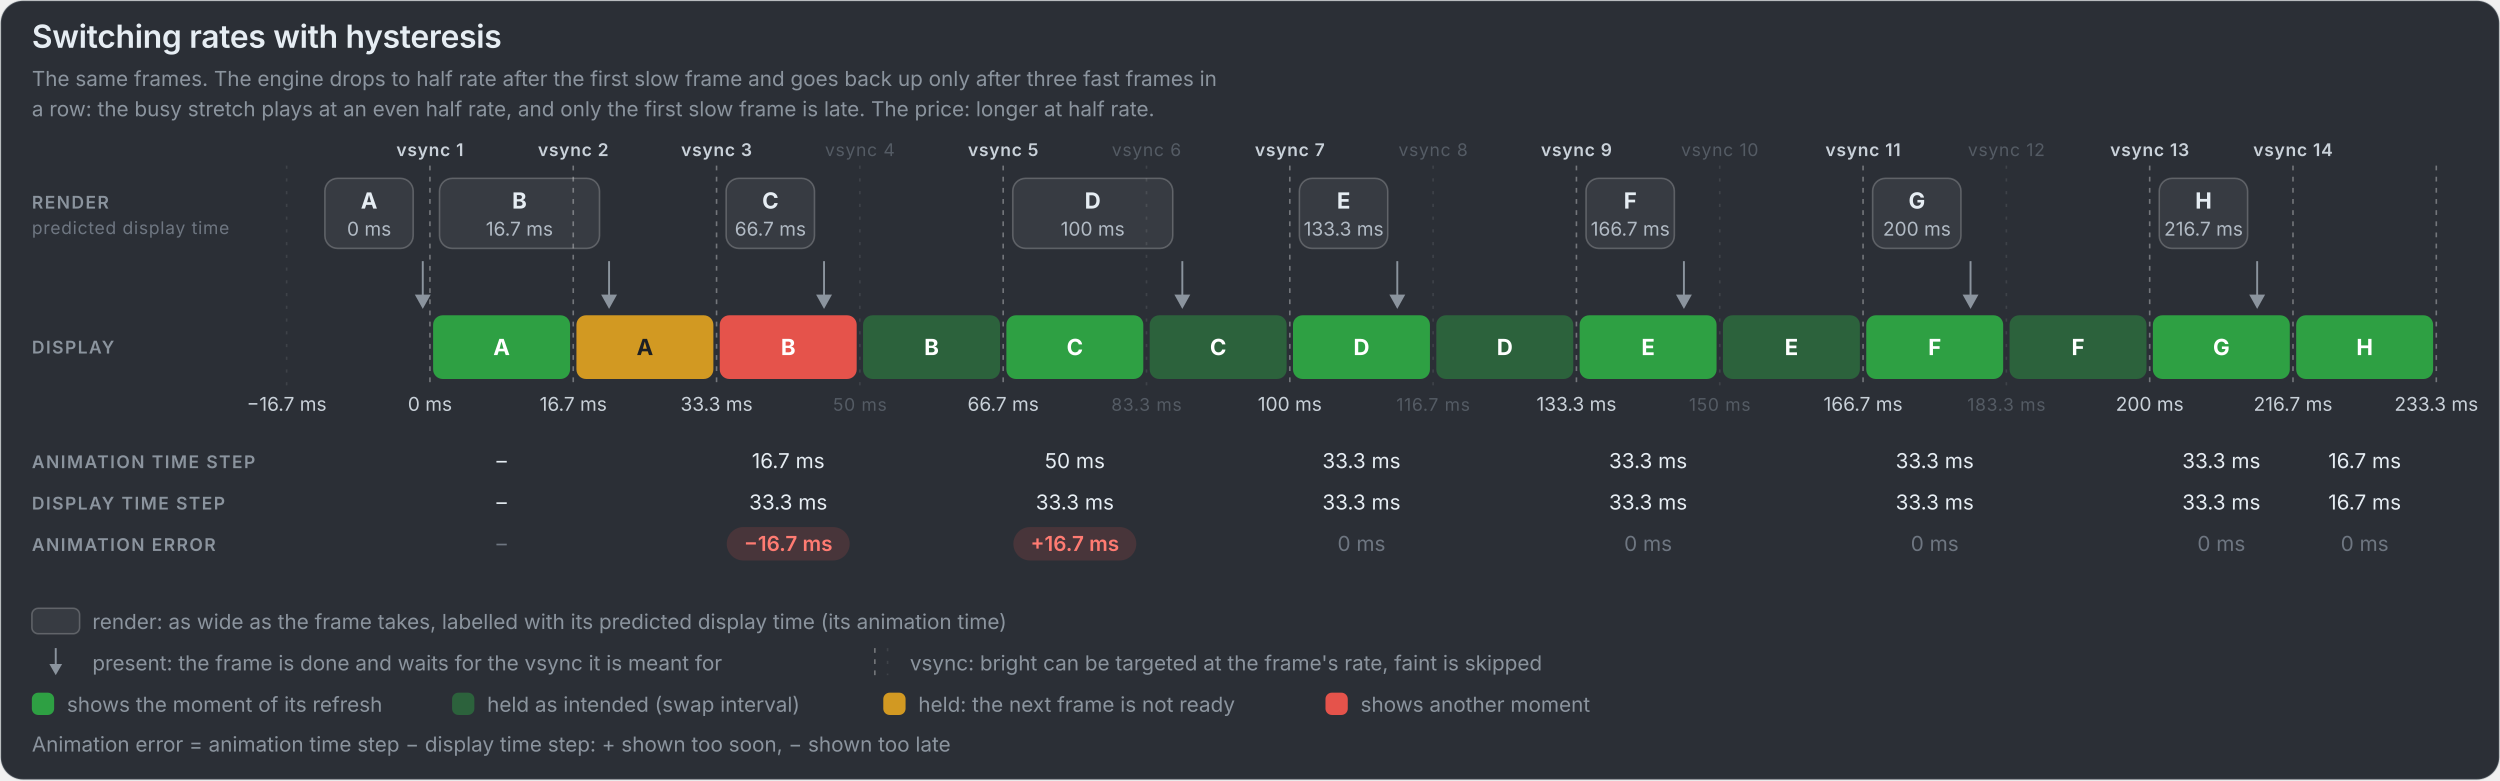
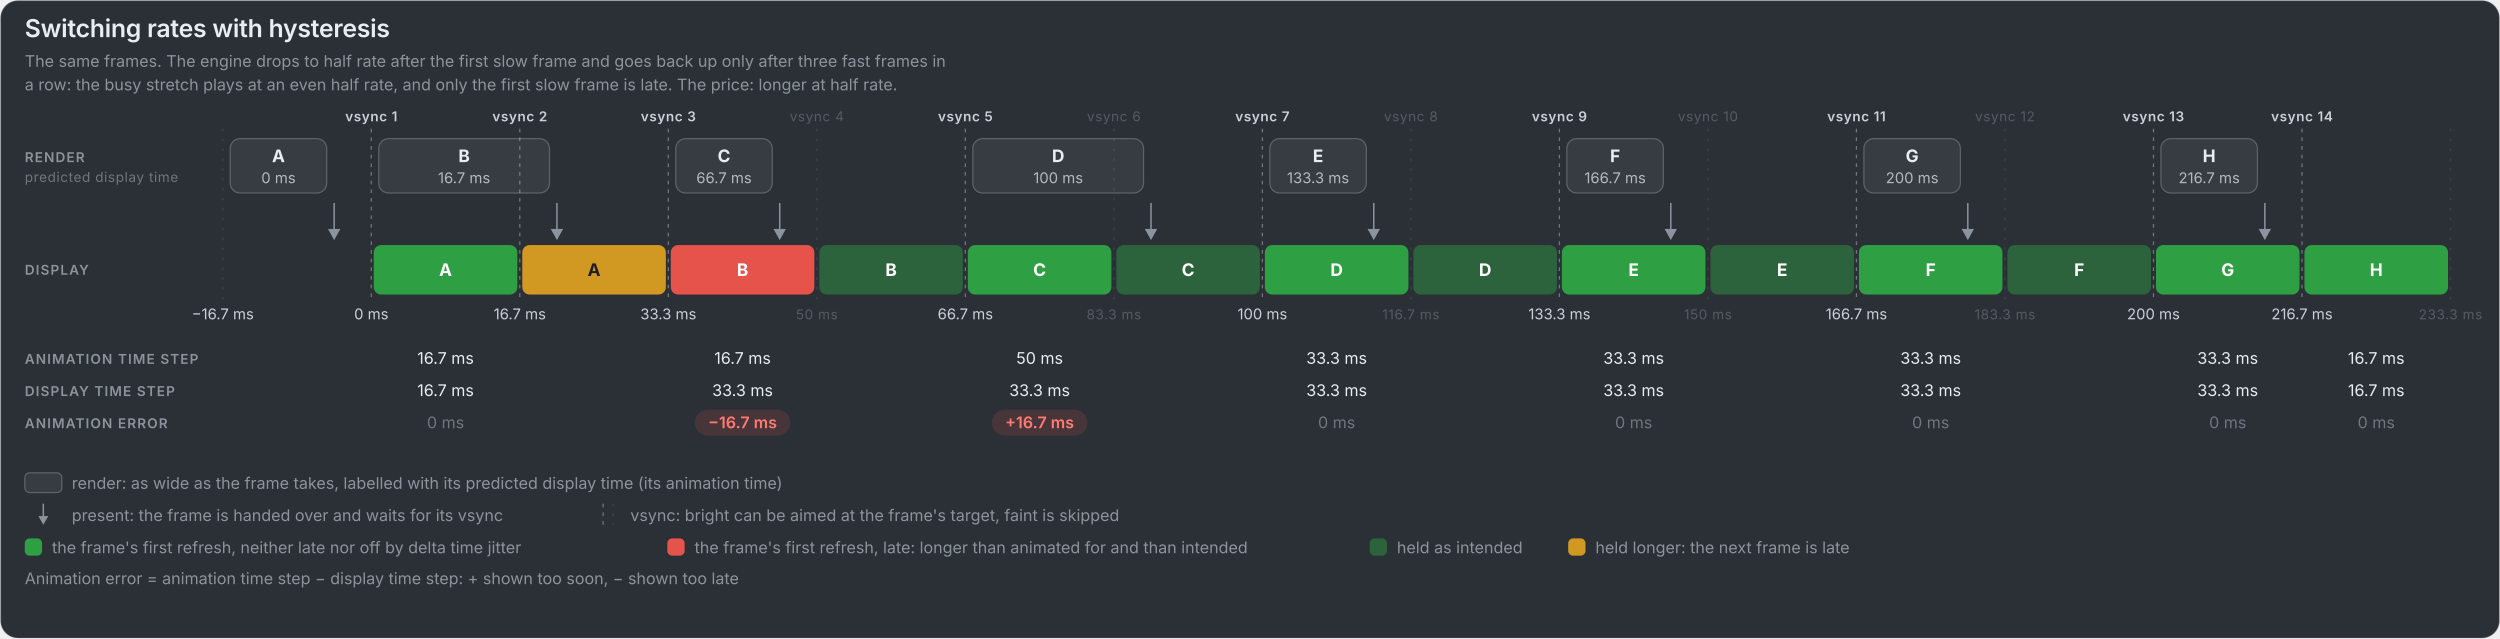
- <svg xmlns="http://www.w3.org/2000/svg" width="1570" height="490" viewBox="0 0 1570 490" role="img" aria-label="Switching rates with hysteresis">
+ <svg xmlns="http://www.w3.org/2000/svg" width="2020" height="516" viewBox="0 0 2020 516" role="img" aria-label="Switching rates with hysteresis">
  <style>
  text { font-family: "Segoe UI Variable Text", "Segoe UI", Inter, system-ui, -apple-system, "Helvetica Neue", Arial, sans-serif;
         font-size: 13px; fill: #e6edf3; font-variant-numeric: tabular-nums; }
  .card { fill: #1f242b; fill-opacity: 0.94; stroke: #8b949e; stroke-opacity: 0.25; stroke-width: 1; }
  .title { font-size: 20px; font-weight: 600; letter-spacing: -0.01em; }
  .sub { fill: #8b949e; }
  .label { font-size: 11px; font-weight: 600; letter-spacing: 0.08em; fill: #8b949e; }
  .vsync-n { font-size: 11px; fill: #6e7681; letter-spacing: 0.04em; }
  .axis { font-size: 12px; fill: #c9d1d9; }
  .vsync { stroke: #ffffff; stroke-opacity: 0.34; stroke-width: 1; stroke-dasharray: 3 4; }
  .vsync-skip { stroke: #ffffff; stroke-opacity: 0.09; stroke-width: 1; stroke-dasharray: 2 6; }
  .vsync-target { font-size: 11px; font-weight: 600; fill: #c9d1d9; letter-spacing: 0.04em; }
  .vsync-n-skip { font-size: 11px; fill: #545b64; letter-spacing: 0.04em; }
  .box { fill: #ffffff; fill-opacity: 0.06; stroke: #ffffff; stroke-opacity: 0.22; stroke-width: 1; }
  .frame { font-size: 14px; font-weight: 700; }
  .box-time { fill: #b1bac4; font-size: 12px; }
  .arrow { stroke: #8b949e; stroke-width: 1.2; }
  .arrowhead { fill: #8b949e; }
  .ok { fill: #2ea043; }
  .hold { fill: #2ea043; fill-opacity: 0.45; }
  .again { fill: #d29922; }
  .off { fill: #e5534b; }
+   .off-jitter { fill: #e3b341; }
  .cell-text { font-size: 14px; font-weight: 700; fill: #ffffff; }
  .dark-text { fill: #1c1f24; }
  .zero { fill: #6e7681; }
  .err { fill: #ff7b72; font-weight: 600; }
  .err-pill { fill: #e5534b; fill-opacity: 0.16; }
+   .err-jitter { fill: #e3b341; font-weight: 600; }
+   .err-pill-jitter { fill: #e3b341; fill-opacity: 0.16; }
  .neutral { fill: #3d444d; }
  .lane { font-size: 15px; font-weight: 600; }
  .same { fill: #7ee787; font-weight: 600; }
+ 
+   .tile { fill: #ffffff; fill-opacity: 0.05; stroke: #ffffff; stroke-opacity: 0.12; stroke-width: 1; }
+   .tile-value { font-size: 20px; font-weight: 600; }
+   .grid { stroke: #ffffff; stroke-opacity: 0.1; stroke-width: 1; }
+   .zero-line { stroke: #ffffff; stroke-opacity: 0.45; stroke-width: 1; }
+   .bar { fill: #e5534b; }
+   .display-line { stroke: #2ea043; stroke-width: 2; fill: none; }
+   .step-line { stroke: #58a6ff; stroke-width: 1.2; fill: none; stroke-linejoin: round; }
+   .strip-a { fill: #6e7681; }
+   .strip-b { fill: #adbac7; }
+   .average-line { stroke: #d29922; stroke-width: 1.5; stroke-dasharray: 6 4; }
+   .average-text { fill: #d29922; font-size: 12px; }
+ 
+   .band { fill: #ffffff; fill-opacity: 0.06; }
+   .error-refresh { stroke: #d29922; stroke-opacity: 0.8; stroke-width: 1; stroke-dasharray: 3 4; }
+   .error-refresh-text { font-size: 11px; fill: #d29922; letter-spacing: 0.04em; }
+   .held { stroke: #2ea043; stroke-width: 2.5; fill: none; }
+   .held-late { stroke: #e5534b; stroke-width: 2.5; fill: none; }
+   .bar-range { fill: #e5534b; fill-opacity: 0.3; }
+   .static-band { fill: #a371f7; fill-opacity: 0.14; }
+   .static-text { font-size: 11px; fill: #a371f7; letter-spacing: 0.04em; }
+   .strip-static-a { fill: #a371f7; fill-opacity: 0.55; }
+   .strip-static-b { fill: #a371f7; fill-opacity: 0.85; }
+   .held-older { stroke: #db61a2; stroke-width: 2.5; fill: none; }
+   .held-dropped { stroke: #f0883e; stroke-width: 2.5; fill: none; }
+   .held-unknown { stroke: #768390; stroke-width: 2.5; stroke-dasharray: 4 3; fill: none; }
+   .held-range-older { fill: #db61a2; fill-opacity: 0.3; }
+   .held-range-dropped { fill: #f0883e; fill-opacity: 0.3; }
+   .held-range-unknown { fill: #768390; fill-opacity: 0.3; }
+   .held-fill-older { fill: #db61a2; }
+   .held-fill-dropped { fill: #f0883e; }
+   .held-fill-unknown { fill: #768390; }
+   .strip-older { fill: #db61a2; }
+   .strip-dropped { fill: #f0883e; }
+   .key-pink { fill: #db61a2; }
+   .key-orange { fill: #f0883e; }
+   .key-unknown { fill: #768390; }
+   .key-faint { fill: #ffffff; fill-opacity: 0.3; }
+   .key-amber { fill: #d29922; }
+   .key-green { fill: #2ea043; }
+   .key-red { fill: #e5534b; }
+   .key-blue { fill: #58a6ff; }
+   .key-blue-faint { fill: #58a6ff; fill-opacity: 0.45; }
+   .key-violet-a { fill: #a371f7; fill-opacity: 0.55; }
+   .key-violet-b { fill: #a371f7; fill-opacity: 0.85; }
+   .key-grey { fill: #3d444d; }
+   .held-fill { fill: #2ea043; }
+   .held-fill-late { fill: #e5534b; }
+   .held-range { fill: #2ea043; fill-opacity: 0.3; }
+   .held-range-late { fill: #e5534b; fill-opacity: 0.3; }
+   .riser { stroke: #ffffff; stroke-opacity: 0.3; stroke-width: 1; fill: none; }
+   .late-line { stroke: #e5534b; stroke-width: 1.5; fill: none; stroke-linejoin: round; }
+   .late-line-adapted { stroke: #d29922; stroke-width: 1.5; fill: none; stroke-linejoin: round; }
+   .late-line-none { stroke: #2ea043; stroke-width: 1.5; fill: none; stroke-linejoin: round; }
+   .frametime { stroke: #58a6ff; stroke-width: 2.5; fill: none; }
+   .frametime-range { fill: #58a6ff; fill-opacity: 0.3; }
+   .step-range { fill: #58a6ff; fill-opacity: 0.25; }
+   .frametime-fill { fill: #58a6ff; }
+   .cpu-busy { fill: #58a6ff; fill-opacity: 0.22; }
+   .strip-late { fill: #e5534b; }
+   .bar-jitter { fill: #e3b341; }
+   .bar-range-jitter { fill: #e3b341; fill-opacity: 0.3; }
+   .strip-jitter { fill: #e3b341; }
+   .key-jitter { fill: #e3b341; }
+   .hist-bar { fill: #58a6ff; }
+   .curve { stroke: #58a6ff; stroke-width: 2; fill: none; stroke-linejoin: round; }
+   .clip-mark { fill: #e5534b; }
+   .clip-text { font-size: 11px; fill: #e6edf3; }
+   .warn { fill: #d29922; }
+   .event-track { fill: #ffffff; fill-opacity: 0.05; }
+   .event-dropped { fill: #f0883e; }
+   .event-older { fill: #db61a2; }
+   .event-torn { fill: #39c5cf; }
+   .event-gap { fill: #768390; }
+   .event-undecoded { fill: #545d68; }
+   .key-cyan { fill: #39c5cf; }
+   .key-undecoded { fill: #545d68; }
+   .ref-target { stroke: #adbac7; stroke-width: 1.5; stroke-dasharray: 5 4; fill: none; }
+   .ref-preferred { stroke: #d29922; stroke-width: 1.5; stroke-dasharray: 5 4; fill: none; }
+   .key-light { fill: #adbac7; }
</style>
-   <rect class="card" x="0.5" y="0.5" width="1569" height="489" rx="14" />
+   <rect class="card" x="0.5" y="0.5" width="2019" height="515" rx="14" />
  <text x="20.0" y="30.0" text-anchor="start" class="title">Switching rates with hysteresis</text>
  <text x="20.0" y="54.0" text-anchor="start" class="sub">The same frames. The engine drops to half rate after the first slow frame and goes back up only after three fast frames in</text>
  <text x="20.0" y="73.0" text-anchor="start" class="sub">a row: the busy stretch plays at an even half rate, and only the first slow frame is late. The price: longer at half rate.</text>
-   <line class="vsync-skip" x1="180.0" y1="104" x2="180.0" y2="243" />
-   <text x="180.0" y="258.0" text-anchor="middle" class="axis">−16.7 ms</text>
-   <line class="vsync" x1="270.0" y1="104" x2="270.0" y2="243" />
-   <text x="270.0" y="258.0" text-anchor="middle" class="axis">0 ms</text>
-   <text x="270.0" y="98.0" text-anchor="middle" class="vsync-target">vsync 1</text>
-   <line class="vsync" x1="360.0" y1="104" x2="360.0" y2="243" />
-   <text x="360.0" y="258.0" text-anchor="middle" class="axis">16.7 ms</text>
-   <text x="360.0" y="98.0" text-anchor="middle" class="vsync-target">vsync 2</text>
-   <line class="vsync" x1="450.0" y1="104" x2="450.0" y2="243" />
-   <text x="450.0" y="258.0" text-anchor="middle" class="axis">33.3 ms</text>
-   <text x="450.0" y="98.0" text-anchor="middle" class="vsync-target">vsync 3</text>
-   <line class="vsync-skip" x1="540.0" y1="104" x2="540.0" y2="243" />
-   <text x="540.0" y="258.0" text-anchor="middle" class="vsync-n-skip">50 ms</text>
-   <text x="540.0" y="98.0" text-anchor="middle" class="vsync-n-skip">vsync 4</text>
-   <line class="vsync" x1="630.0" y1="104" x2="630.0" y2="243" />
-   <text x="630.0" y="258.0" text-anchor="middle" class="axis">66.7 ms</text>
-   <text x="630.0" y="98.0" text-anchor="middle" class="vsync-target">vsync 5</text>
-   <line class="vsync-skip" x1="720.0" y1="104" x2="720.0" y2="243" />
-   <text x="720.0" y="258.0" text-anchor="middle" class="vsync-n-skip">83.3 ms</text>
-   <text x="720.0" y="98.0" text-anchor="middle" class="vsync-n-skip">vsync 6</text>
-   <line class="vsync" x1="810.0" y1="104" x2="810.0" y2="243" />
-   <text x="810.0" y="258.0" text-anchor="middle" class="axis">100 ms</text>
-   <text x="810.0" y="98.0" text-anchor="middle" class="vsync-target">vsync 7</text>
-   <line class="vsync-skip" x1="900.0" y1="104" x2="900.0" y2="243" />
-   <text x="900.0" y="258.0" text-anchor="middle" class="vsync-n-skip">116.7 ms</text>
-   <text x="900.0" y="98.0" text-anchor="middle" class="vsync-n-skip">vsync 8</text>
-   <line class="vsync" x1="990.0" y1="104" x2="990.0" y2="243" />
-   <text x="990.0" y="258.0" text-anchor="middle" class="axis">133.3 ms</text>
-   <text x="990.0" y="98.0" text-anchor="middle" class="vsync-target">vsync 9</text>
-   <line class="vsync-skip" x1="1080.0" y1="104" x2="1080.0" y2="243" />
-   <text x="1080.0" y="258.0" text-anchor="middle" class="vsync-n-skip">150 ms</text>
-   <text x="1080.0" y="98.0" text-anchor="middle" class="vsync-n-skip">vsync 10</text>
-   <line class="vsync" x1="1170.0" y1="104" x2="1170.0" y2="243" />
-   <text x="1170.0" y="258.0" text-anchor="middle" class="axis">166.7 ms</text>
-   <text x="1170.0" y="98.0" text-anchor="middle" class="vsync-target">vsync 11</text>
-   <line class="vsync-skip" x1="1260.0" y1="104" x2="1260.0" y2="243" />
-   <text x="1260.0" y="258.0" text-anchor="middle" class="vsync-n-skip">183.3 ms</text>
-   <text x="1260.0" y="98.0" text-anchor="middle" class="vsync-n-skip">vsync 12</text>
-   <line class="vsync" x1="1350.0" y1="104" x2="1350.0" y2="243" />
-   <text x="1350.0" y="258.0" text-anchor="middle" class="axis">200 ms</text>
-   <text x="1350.0" y="98.0" text-anchor="middle" class="vsync-target">vsync 13</text>
-   <line class="vsync" x1="1440.0" y1="104" x2="1440.0" y2="243" />
-   <text x="1440.0" y="258.0" text-anchor="middle" class="axis">216.7 ms</text>
-   <text x="1440.0" y="98.0" text-anchor="middle" class="vsync-target">vsync 14</text>
-   <line class="vsync" x1="1530.0" y1="104" x2="1530.0" y2="243" />
-   <text x="1530.0" y="258.0" text-anchor="middle" class="axis">233.3 ms</text>
-   <text x="20.0" y="131.0" text-anchor="start" class="label">RENDER</text>
-   <text x="20.0" y="147.0" text-anchor="start" class="vsync-n">predicted display time</text>
-   <text x="20.0" y="222.0" text-anchor="start" class="label">DISPLAY</text>
-   <text x="20.0" y="294.0" text-anchor="start" class="label">ANIMATION TIME STEP</text>
-   <text x="20.0" y="320.0" text-anchor="start" class="label">DISPLAY TIME STEP</text>
-   <text x="20.0" y="346.0" text-anchor="start" class="label">ANIMATION ERROR</text>
-   <rect class="box" x="204.0" y="112" width="55.5" height="44" rx="8" />
-   <text x="231.8" y="131.0" text-anchor="middle" class="frame">A</text>
-   <text x="231.8" y="148.0" text-anchor="middle" class="box-time">0 ms</text>
-   <line class="arrow" x1="265.5" y1="164" x2="265.5" y2="186" />
-   <path class="arrowhead" d="M260.5,185 L270.5,185 L265.5,194 z" />
-   <rect class="box" x="276.0" y="112" width="100.5" height="44" rx="8" />
-   <text x="326.2" y="131.0" text-anchor="middle" class="frame">B</text>
-   <text x="326.2" y="148.0" text-anchor="middle" class="box-time">16.7 ms</text>
-   <line class="arrow" x1="382.5" y1="164" x2="382.5" y2="186" />
-   <path class="arrowhead" d="M377.5,185 L387.5,185 L382.5,194 z" />
-   <rect class="box" x="456.0" y="112" width="55.5" height="44" rx="8" />
-   <text x="483.8" y="131.0" text-anchor="middle" class="frame">C</text>
-   <text x="483.8" y="148.0" text-anchor="middle" class="box-time">66.7 ms</text>
-   <line class="arrow" x1="517.5" y1="164" x2="517.5" y2="186" />
-   <path class="arrowhead" d="M512.5,185 L522.5,185 L517.5,194 z" />
-   <rect class="box" x="636.0" y="112" width="100.5" height="44" rx="8" />
-   <text x="686.2" y="131.0" text-anchor="middle" class="frame">D</text>
-   <text x="686.2" y="148.0" text-anchor="middle" class="box-time">100 ms</text>
-   <line class="arrow" x1="742.5" y1="164" x2="742.5" y2="186" />
-   <path class="arrowhead" d="M737.5,185 L747.5,185 L742.5,194 z" />
-   <rect class="box" x="816.0" y="112" width="55.5" height="44" rx="8" />
-   <text x="843.8" y="131.0" text-anchor="middle" class="frame">E</text>
-   <text x="843.8" y="148.0" text-anchor="middle" class="box-time">133.3 ms</text>
-   <line class="arrow" x1="877.5" y1="164" x2="877.5" y2="186" />
-   <path class="arrowhead" d="M872.5,185 L882.5,185 L877.5,194 z" />
-   <rect class="box" x="996.0" y="112" width="55.5" height="44" rx="8" />
-   <text x="1023.8" y="131.0" text-anchor="middle" class="frame">F</text>
-   <text x="1023.8" y="148.0" text-anchor="middle" class="box-time">166.7 ms</text>
-   <line class="arrow" x1="1057.5" y1="164" x2="1057.5" y2="186" />
-   <path class="arrowhead" d="M1052.5,185 L1062.5,185 L1057.5,194 z" />
-   <rect class="box" x="1176.0" y="112" width="55.5" height="44" rx="8" />
-   <text x="1203.8" y="131.0" text-anchor="middle" class="frame">G</text>
-   <text x="1203.8" y="148.0" text-anchor="middle" class="box-time">200 ms</text>
-   <line class="arrow" x1="1237.5" y1="164" x2="1237.5" y2="186" />
-   <path class="arrowhead" d="M1232.5,185 L1242.5,185 L1237.5,194 z" />
-   <rect class="box" x="1356.0" y="112" width="55.5" height="44" rx="8" />
-   <text x="1383.8" y="131.0" text-anchor="middle" class="frame">H</text>
-   <text x="1383.8" y="148.0" text-anchor="middle" class="box-time">216.7 ms</text>
-   <line class="arrow" x1="1417.5" y1="164" x2="1417.5" y2="186" />
-   <path class="arrowhead" d="M1412.5,185 L1422.5,185 L1417.5,194 z" />
-   <rect class="ok" x="272.0" y="198" width="86.0" height="40" rx="6" />
-   <text x="315.0" y="223.0" text-anchor="middle" class="cell-text">A</text>
-   <text x="315.0" y="294.0" text-anchor="middle">–</text>
-   <text x="315.0" y="320.0" text-anchor="middle">–</text>
-   <text x="315.0" y="346.0" text-anchor="middle" class="zero">–</text>
-   <rect class="again" x="362.0" y="198" width="86.0" height="40" rx="6" />
-   <text x="405.0" y="223.0" text-anchor="middle" class="cell-text dark-text">A</text>
-   <rect class="off" x="452.0" y="198" width="86.0" height="40" rx="6" />
-   <text x="495.0" y="223.0" text-anchor="middle" class="cell-text">B</text>
-   <text x="495.0" y="294.0" text-anchor="middle">16.7 ms</text>
-   <text x="495.0" y="320.0" text-anchor="middle">33.3 ms</text>
-   <rect class="err-pill" x="456.4" y="331" width="77.2" height="21" rx="10.5" />
-   <text x="495.0" y="346.0" text-anchor="middle" class="err">−16.7 ms</text>
-   <rect class="hold" x="542.0" y="198" width="86.0" height="40" rx="6" />
-   <text x="585.0" y="223.0" text-anchor="middle" class="cell-text">B</text>
-   <rect class="ok" x="632.0" y="198" width="86.0" height="40" rx="6" />
-   <text x="675.0" y="223.0" text-anchor="middle" class="cell-text">C</text>
-   <text x="675.0" y="294.0" text-anchor="middle">50 ms</text>
-   <text x="675.0" y="320.0" text-anchor="middle">33.3 ms</text>
-   <rect class="err-pill" x="636.4" y="331" width="77.2" height="21" rx="10.5" />
-   <text x="675.0" y="346.0" text-anchor="middle" class="err">+16.7 ms</text>
-   <rect class="hold" x="722.0" y="198" width="86.0" height="40" rx="6" />
-   <text x="765.0" y="223.0" text-anchor="middle" class="cell-text">C</text>
-   <rect class="ok" x="812.0" y="198" width="86.0" height="40" rx="6" />
-   <text x="855.0" y="223.0" text-anchor="middle" class="cell-text">D</text>
-   <text x="855.0" y="294.0" text-anchor="middle">33.3 ms</text>
-   <text x="855.0" y="320.0" text-anchor="middle">33.3 ms</text>
-   <text x="855.0" y="346.0" text-anchor="middle" class="zero">0 ms</text>
-   <rect class="hold" x="902.0" y="198" width="86.0" height="40" rx="6" />
-   <text x="945.0" y="223.0" text-anchor="middle" class="cell-text">D</text>
-   <rect class="ok" x="992.0" y="198" width="86.0" height="40" rx="6" />
-   <text x="1035.0" y="223.0" text-anchor="middle" class="cell-text">E</text>
-   <text x="1035.0" y="294.0" text-anchor="middle">33.3 ms</text>
-   <text x="1035.0" y="320.0" text-anchor="middle">33.3 ms</text>
-   <text x="1035.0" y="346.0" text-anchor="middle" class="zero">0 ms</text>
-   <rect class="hold" x="1082.0" y="198" width="86.0" height="40" rx="6" />
-   <text x="1125.0" y="223.0" text-anchor="middle" class="cell-text">E</text>
-   <rect class="ok" x="1172.0" y="198" width="86.0" height="40" rx="6" />
-   <text x="1215.0" y="223.0" text-anchor="middle" class="cell-text">F</text>
-   <text x="1215.0" y="294.0" text-anchor="middle">33.3 ms</text>
-   <text x="1215.0" y="320.0" text-anchor="middle">33.3 ms</text>
-   <text x="1215.0" y="346.0" text-anchor="middle" class="zero">0 ms</text>
-   <rect class="hold" x="1262.0" y="198" width="86.0" height="40" rx="6" />
-   <text x="1305.0" y="223.0" text-anchor="middle" class="cell-text">F</text>
-   <rect class="ok" x="1352.0" y="198" width="86.0" height="40" rx="6" />
-   <text x="1395.0" y="223.0" text-anchor="middle" class="cell-text">G</text>
-   <text x="1395.0" y="294.0" text-anchor="middle">33.3 ms</text>
-   <text x="1395.0" y="320.0" text-anchor="middle">33.3 ms</text>
-   <text x="1395.0" y="346.0" text-anchor="middle" class="zero">0 ms</text>
-   <rect class="ok" x="1442.0" y="198" width="86.0" height="40" rx="6" />
-   <text x="1485.0" y="223.0" text-anchor="middle" class="cell-text">H</text>
-   <text x="1485.0" y="294.0" text-anchor="middle">16.7 ms</text>
-   <text x="1485.0" y="320.0" text-anchor="middle">16.7 ms</text>
-   <text x="1485.0" y="346.0" text-anchor="middle" class="zero">0 ms</text>
-   <rect class="box" x="20" y="382" width="30" height="16" rx="4" />
-   <text x="58.0" y="395.0" text-anchor="start" class="sub">render: as wide as the frame takes, labelled with its predicted display time (its animation time)</text>
-   <line class="arrow" x1="35.0" y1="407" x2="35.0" y2="418" />
-   <path class="arrowhead" d="M31.0,417 L39.0,417 L35.0,424 z" />
-   <text x="58.0" y="421.0" text-anchor="start" class="sub">present: the frame is done and waits for the vsync it is meant for</text>
-   <line class="vsync" x1="549.4" y1="407" x2="549.4" y2="424" />
-   <line class="vsync-skip" x1="557.4" y1="407" x2="557.4" y2="424" />
-   <text x="571.4" y="421.0" text-anchor="start" class="sub">vsync: bright can be targeted at the frame's rate, faint is skipped</text>
-   <rect class="ok" x="20.0" y="435" width="14" height="14" rx="4" />
-   <text x="42.0" y="447.0" text-anchor="start" class="sub">shows the moment of its refresh</text>
-   <rect class="hold" x="283.9" y="435" width="14" height="14" rx="4" />
-   <text x="305.9" y="447.0" text-anchor="start" class="sub">held as intended (swap interval)</text>
-   <rect class="again" x="554.7" y="435" width="14" height="14" rx="4" />
-   <text x="576.7" y="447.0" text-anchor="start" class="sub">held: the next frame is not ready</text>
-   <rect class="off" x="832.4" y="435" width="14" height="14" rx="4" />
-   <text x="854.4" y="447.0" text-anchor="start" class="sub">shows another moment</text>
-   <text x="20.0" y="472.0" text-anchor="start" class="sub">Animation error = animation time step − display time step: + shown too soon, − shown too late</text>
+   <g transform="translate(0 0)">
+     <line class="vsync-skip" x1="180.0" y1="104" x2="180.0" y2="243.0" />
+     <text x="180.0" y="258.0" text-anchor="middle" class="axis">−16.7 ms</text>
+     <line class="vsync" x1="300.0" y1="104" x2="300.0" y2="243.0" />
+     <text x="300.0" y="258.0" text-anchor="middle" class="axis">0 ms</text>
+     <text x="300.0" y="98.0" text-anchor="middle" class="vsync-target">vsync 1</text>
+     <line class="vsync" x1="420.0" y1="104" x2="420.0" y2="243.0" />
+     <text x="420.0" y="258.0" text-anchor="middle" class="axis">16.7 ms</text>
+     <text x="420.0" y="98.0" text-anchor="middle" class="vsync-target">vsync 2</text>
+     <line class="vsync" x1="540.0" y1="104" x2="540.0" y2="243.0" />
+     <text x="540.0" y="258.0" text-anchor="middle" class="axis">33.3 ms</text>
+     <text x="540.0" y="98.0" text-anchor="middle" class="vsync-target">vsync 3</text>
+     <line class="vsync-skip" x1="660.0" y1="104" x2="660.0" y2="243.0" />
+     <text x="660.0" y="258.0" text-anchor="middle" class="vsync-n-skip">50 ms</text>
+     <text x="660.0" y="98.0" text-anchor="middle" class="vsync-n-skip">vsync 4</text>
+     <line class="vsync" x1="780.0" y1="104" x2="780.0" y2="243.0" />
+     <text x="780.0" y="258.0" text-anchor="middle" class="axis">66.7 ms</text>
+     <text x="780.0" y="98.0" text-anchor="middle" class="vsync-target">vsync 5</text>
+     <line class="vsync-skip" x1="900.0" y1="104" x2="900.0" y2="243.0" />
+     <text x="900.0" y="258.0" text-anchor="middle" class="vsync-n-skip">83.3 ms</text>
+     <text x="900.0" y="98.0" text-anchor="middle" class="vsync-n-skip">vsync 6</text>
+     <line class="vsync" x1="1020.0" y1="104" x2="1020.0" y2="243.0" />
+     <text x="1020.0" y="258.0" text-anchor="middle" class="axis">100 ms</text>
+     <text x="1020.0" y="98.0" text-anchor="middle" class="vsync-target">vsync 7</text>
+     <line class="vsync-skip" x1="1140.0" y1="104" x2="1140.0" y2="243.0" />
+     <text x="1140.0" y="258.0" text-anchor="middle" class="vsync-n-skip">116.7 ms</text>
+     <text x="1140.0" y="98.0" text-anchor="middle" class="vsync-n-skip">vsync 8</text>
+     <line class="vsync" x1="1260.0" y1="104" x2="1260.0" y2="243.0" />
+     <text x="1260.0" y="258.0" text-anchor="middle" class="axis">133.3 ms</text>
+     <text x="1260.0" y="98.0" text-anchor="middle" class="vsync-target">vsync 9</text>
+     <line class="vsync-skip" x1="1380.0" y1="104" x2="1380.0" y2="243.0" />
+     <text x="1380.0" y="258.0" text-anchor="middle" class="vsync-n-skip">150 ms</text>
+     <text x="1380.0" y="98.0" text-anchor="middle" class="vsync-n-skip">vsync 10</text>
+     <line class="vsync" x1="1500.0" y1="104" x2="1500.0" y2="243.0" />
+     <text x="1500.0" y="258.0" text-anchor="middle" class="axis">166.7 ms</text>
+     <text x="1500.0" y="98.0" text-anchor="middle" class="vsync-target">vsync 11</text>
+     <line class="vsync-skip" x1="1620.0" y1="104" x2="1620.0" y2="243.0" />
+     <text x="1620.0" y="258.0" text-anchor="middle" class="vsync-n-skip">183.3 ms</text>
+     <text x="1620.0" y="98.0" text-anchor="middle" class="vsync-n-skip">vsync 12</text>
+     <line class="vsync" x1="1740.0" y1="104" x2="1740.0" y2="243.0" />
+     <text x="1740.0" y="258.0" text-anchor="middle" class="axis">200 ms</text>
+     <text x="1740.0" y="98.0" text-anchor="middle" class="vsync-target">vsync 13</text>
+     <line class="vsync" x1="1860.0" y1="104" x2="1860.0" y2="243.0" />
+     <text x="1860.0" y="258.0" text-anchor="middle" class="axis">216.7 ms</text>
+     <text x="1860.0" y="98.0" text-anchor="middle" class="vsync-target">vsync 14</text>
+     <line class="vsync-skip" x1="1980.0" y1="104" x2="1980.0" y2="243.0" />
+     <text x="1980.0" y="258.0" text-anchor="middle" class="vsync-n-skip">233.3 ms</text>
+     <text x="20.0" y="131.0" text-anchor="start" class="label">RENDER</text>
+     <text x="20.0" y="147.0" text-anchor="start" class="vsync-n">predicted display time</text>
+     <text x="20.0" y="222.0" text-anchor="start" class="label">DISPLAY</text>
+     <text x="20.0" y="294.0" text-anchor="start" class="label">ANIMATION TIME STEP</text>
+     <text x="20.0" y="320.0" text-anchor="start" class="label">DISPLAY TIME STEP</text>
+     <text x="20.0" y="346.0" text-anchor="start" class="label">ANIMATION ERROR</text>
+     <rect class="box" x="186.0" y="112.0" width="78.0" height="44" rx="8" />
+     <text x="225.0" y="131.0" text-anchor="middle" class="frame">A</text>
+     <text x="225.0" y="148.0" text-anchor="middle" class="box-time">0 ms</text>
+     <line class="arrow" x1="270.0" y1="164.0" x2="270.0" y2="186.0" />
+     <path class="arrowhead" d="M265.0,185.0 L275.0,185.0 L270.0,194.0 z" />
+     <rect class="box" x="306.0" y="112.0" width="138.0" height="44" rx="8" />
+     <text x="375.0" y="131.0" text-anchor="middle" class="frame">B</text>
+     <text x="375.0" y="148.0" text-anchor="middle" class="box-time">16.7 ms</text>
+     <line class="arrow" x1="450.0" y1="164.0" x2="450.0" y2="186.0" />
+     <path class="arrowhead" d="M445.0,185.0 L455.0,185.0 L450.0,194.0 z" />
+     <rect class="box" x="546.0" y="112.0" width="78.0" height="44" rx="8" />
+     <text x="585.0" y="131.0" text-anchor="middle" class="frame">C</text>
+     <text x="585.0" y="148.0" text-anchor="middle" class="box-time">66.7 ms</text>
+     <line class="arrow" x1="630.0" y1="164.0" x2="630.0" y2="186.0" />
+     <path class="arrowhead" d="M625.0,185.0 L635.0,185.0 L630.0,194.0 z" />
+     <rect class="box" x="786.0" y="112.0" width="138.0" height="44" rx="8" />
+     <text x="855.0" y="131.0" text-anchor="middle" class="frame">D</text>
+     <text x="855.0" y="148.0" text-anchor="middle" class="box-time">100 ms</text>
+     <line class="arrow" x1="930.0" y1="164.0" x2="930.0" y2="186.0" />
+     <path class="arrowhead" d="M925.0,185.0 L935.0,185.0 L930.0,194.0 z" />
+     <rect class="box" x="1026.0" y="112.0" width="78.0" height="44" rx="8" />
+     <text x="1065.0" y="131.0" text-anchor="middle" class="frame">E</text>
+     <text x="1065.0" y="148.0" text-anchor="middle" class="box-time">133.3 ms</text>
+     <line class="arrow" x1="1110.0" y1="164.0" x2="1110.0" y2="186.0" />
+     <path class="arrowhead" d="M1105.0,185.0 L1115.0,185.0 L1110.0,194.0 z" />
+     <rect class="box" x="1266.0" y="112.0" width="78.0" height="44" rx="8" />
+     <text x="1305.0" y="131.0" text-anchor="middle" class="frame">F</text>
+     <text x="1305.0" y="148.0" text-anchor="middle" class="box-time">166.7 ms</text>
+     <line class="arrow" x1="1350.0" y1="164.0" x2="1350.0" y2="186.0" />
+     <path class="arrowhead" d="M1345.0,185.0 L1355.0,185.0 L1350.0,194.0 z" />
+     <rect class="box" x="1506.0" y="112.0" width="78.0" height="44" rx="8" />
+     <text x="1545.0" y="131.0" text-anchor="middle" class="frame">G</text>
+     <text x="1545.0" y="148.0" text-anchor="middle" class="box-time">200 ms</text>
+     <line class="arrow" x1="1590.0" y1="164.0" x2="1590.0" y2="186.0" />
+     <path class="arrowhead" d="M1585.0,185.0 L1595.0,185.0 L1590.0,194.0 z" />
+     <rect class="box" x="1746.0" y="112.0" width="78.0" height="44" rx="8" />
+     <text x="1785.0" y="131.0" text-anchor="middle" class="frame">H</text>
+     <text x="1785.0" y="148.0" text-anchor="middle" class="box-time">216.7 ms</text>
+     <line class="arrow" x1="1830.0" y1="164.0" x2="1830.0" y2="186.0" />
+     <path class="arrowhead" d="M1825.0,185.0 L1835.0,185.0 L1830.0,194.0 z" />
+     <rect class="ok" x="302.0" y="198.0" width="116.0" height="40" rx="6" />
+     <text x="360.0" y="223.0" text-anchor="middle" class="cell-text">A</text>
+     <rect class="again" x="422.0" y="198.0" width="116.0" height="40" rx="6" />
+     <text x="480.0" y="223.0" text-anchor="middle" class="cell-text dark-text">A</text>
+     <text x="360.0" y="294.0" text-anchor="middle">16.7 ms</text>
+     <text x="360.0" y="320.0" text-anchor="middle">16.7 ms</text>
+     <text x="360.0" y="346.0" text-anchor="middle" class="zero">0 ms</text>
+     <rect class="off" x="542.0" y="198.0" width="116.0" height="40" rx="6" />
+     <text x="600.0" y="223.0" text-anchor="middle" class="cell-text">B</text>
+     <rect class="hold" x="662.0" y="198.0" width="116.0" height="40" rx="6" />
+     <text x="720.0" y="223.0" text-anchor="middle" class="cell-text">B</text>
+     <text x="600.0" y="294.0" text-anchor="middle">16.7 ms</text>
+     <text x="600.0" y="320.0" text-anchor="middle">33.3 ms</text>
+     <rect class="err-pill" x="561.4" y="331.0" width="77.2" height="21" rx="10.5" />
+     <text x="600.0" y="346.0" text-anchor="middle" class="err">−16.7 ms</text>
+     <rect class="ok" x="782.0" y="198.0" width="116.0" height="40" rx="6" />
+     <text x="840.0" y="223.0" text-anchor="middle" class="cell-text">C</text>
+     <rect class="hold" x="902.0" y="198.0" width="116.0" height="40" rx="6" />
+     <text x="960.0" y="223.0" text-anchor="middle" class="cell-text">C</text>
+     <text x="840.0" y="294.0" text-anchor="middle">50 ms</text>
+     <text x="840.0" y="320.0" text-anchor="middle">33.3 ms</text>
+     <rect class="err-pill" x="801.4" y="331.0" width="77.2" height="21" rx="10.5" />
+     <text x="840.0" y="346.0" text-anchor="middle" class="err">+16.7 ms</text>
+     <rect class="ok" x="1022.0" y="198.0" width="116.0" height="40" rx="6" />
+     <text x="1080.0" y="223.0" text-anchor="middle" class="cell-text">D</text>
+     <rect class="hold" x="1142.0" y="198.0" width="116.0" height="40" rx="6" />
+     <text x="1200.0" y="223.0" text-anchor="middle" class="cell-text">D</text>
+     <text x="1080.0" y="294.0" text-anchor="middle">33.3 ms</text>
+     <text x="1080.0" y="320.0" text-anchor="middle">33.3 ms</text>
+     <text x="1080.0" y="346.0" text-anchor="middle" class="zero">0 ms</text>
+     <rect class="ok" x="1262.0" y="198.0" width="116.0" height="40" rx="6" />
+     <text x="1320.0" y="223.0" text-anchor="middle" class="cell-text">E</text>
+     <rect class="hold" x="1382.0" y="198.0" width="116.0" height="40" rx="6" />
+     <text x="1440.0" y="223.0" text-anchor="middle" class="cell-text">E</text>
+     <text x="1320.0" y="294.0" text-anchor="middle">33.3 ms</text>
+     <text x="1320.0" y="320.0" text-anchor="middle">33.3 ms</text>
+     <text x="1320.0" y="346.0" text-anchor="middle" class="zero">0 ms</text>
+     <rect class="ok" x="1502.0" y="198.0" width="116.0" height="40" rx="6" />
+     <text x="1560.0" y="223.0" text-anchor="middle" class="cell-text">F</text>
+     <rect class="hold" x="1622.0" y="198.0" width="116.0" height="40" rx="6" />
+     <text x="1680.0" y="223.0" text-anchor="middle" class="cell-text">F</text>
+     <text x="1560.0" y="294.0" text-anchor="middle">33.3 ms</text>
+     <text x="1560.0" y="320.0" text-anchor="middle">33.3 ms</text>
+     <text x="1560.0" y="346.0" text-anchor="middle" class="zero">0 ms</text>
+     <rect class="ok" x="1742.0" y="198.0" width="116.0" height="40" rx="6" />
+     <text x="1800.0" y="223.0" text-anchor="middle" class="cell-text">G</text>
+     <text x="1800.0" y="294.0" text-anchor="middle">33.3 ms</text>
+     <text x="1800.0" y="320.0" text-anchor="middle">33.3 ms</text>
+     <text x="1800.0" y="346.0" text-anchor="middle" class="zero">0 ms</text>
+     <rect class="ok" x="1862.0" y="198.0" width="116.0" height="40" rx="6" />
+     <text x="1920.0" y="223.0" text-anchor="middle" class="cell-text">H</text>
+     <text x="1920.0" y="294.0" text-anchor="middle">16.7 ms</text>
+     <text x="1920.0" y="320.0" text-anchor="middle">16.7 ms</text>
+     <text x="1920.0" y="346.0" text-anchor="middle" class="zero">0 ms</text>
+     <rect class="box" x="20" y="382.0" width="30" height="16" rx="4" />
+     <text x="58.0" y="395.0" text-anchor="start" class="sub">render: as wide as the frame takes, labelled with its predicted display time (its animation time)</text>
+     <line class="arrow" x1="35.0" y1="407.0" x2="35.0" y2="418.0" />
+     <path class="arrowhead" d="M31.0,417.0 L39.0,417.0 L35.0,424.0 z" />
+     <text x="58.0" y="421.0" text-anchor="start" class="sub">present: the frame is handed over and waits for its vsync</text>
+     <line class="vsync" x1="487.3" y1="407.0" x2="487.3" y2="424.0" />
+     <line class="vsync-skip" x1="495.3" y1="407.0" x2="495.3" y2="424.0" />
+     <text x="509.3" y="421.0" text-anchor="start" class="sub">vsync: bright can be aimed at the frame's target, faint is skipped</text>
+     <rect class="ok" x="20.0" y="435.0" width="14" height="14" rx="4" />
+     <text x="42.0" y="447.0" text-anchor="start" class="sub">the frame's first refresh, neither late nor off by delta time jitter</text>
+     <rect class="off" x="539.2" y="435.0" width="14" height="14" rx="4" />
+     <text x="561.2" y="447.0" text-anchor="start" class="sub">the frame's first refresh, late: longer than animated for and than intended</text>
+     <rect class="hold" x="1106.7" y="435.0" width="14" height="14" rx="4" />
+     <text x="1128.7" y="447.0" text-anchor="start" class="sub">held as intended</text>
+     <rect class="again" x="1267.1" y="435.0" width="14" height="14" rx="4" />
+     <text x="1289.1" y="447.0" text-anchor="start" class="sub">held longer: the next frame is late</text>
+     <text x="20.0" y="472.0" text-anchor="start" class="sub">Animation error = animation time step − display time step: + shown too soon, − shown too late</text>
+   </g>
</svg>
